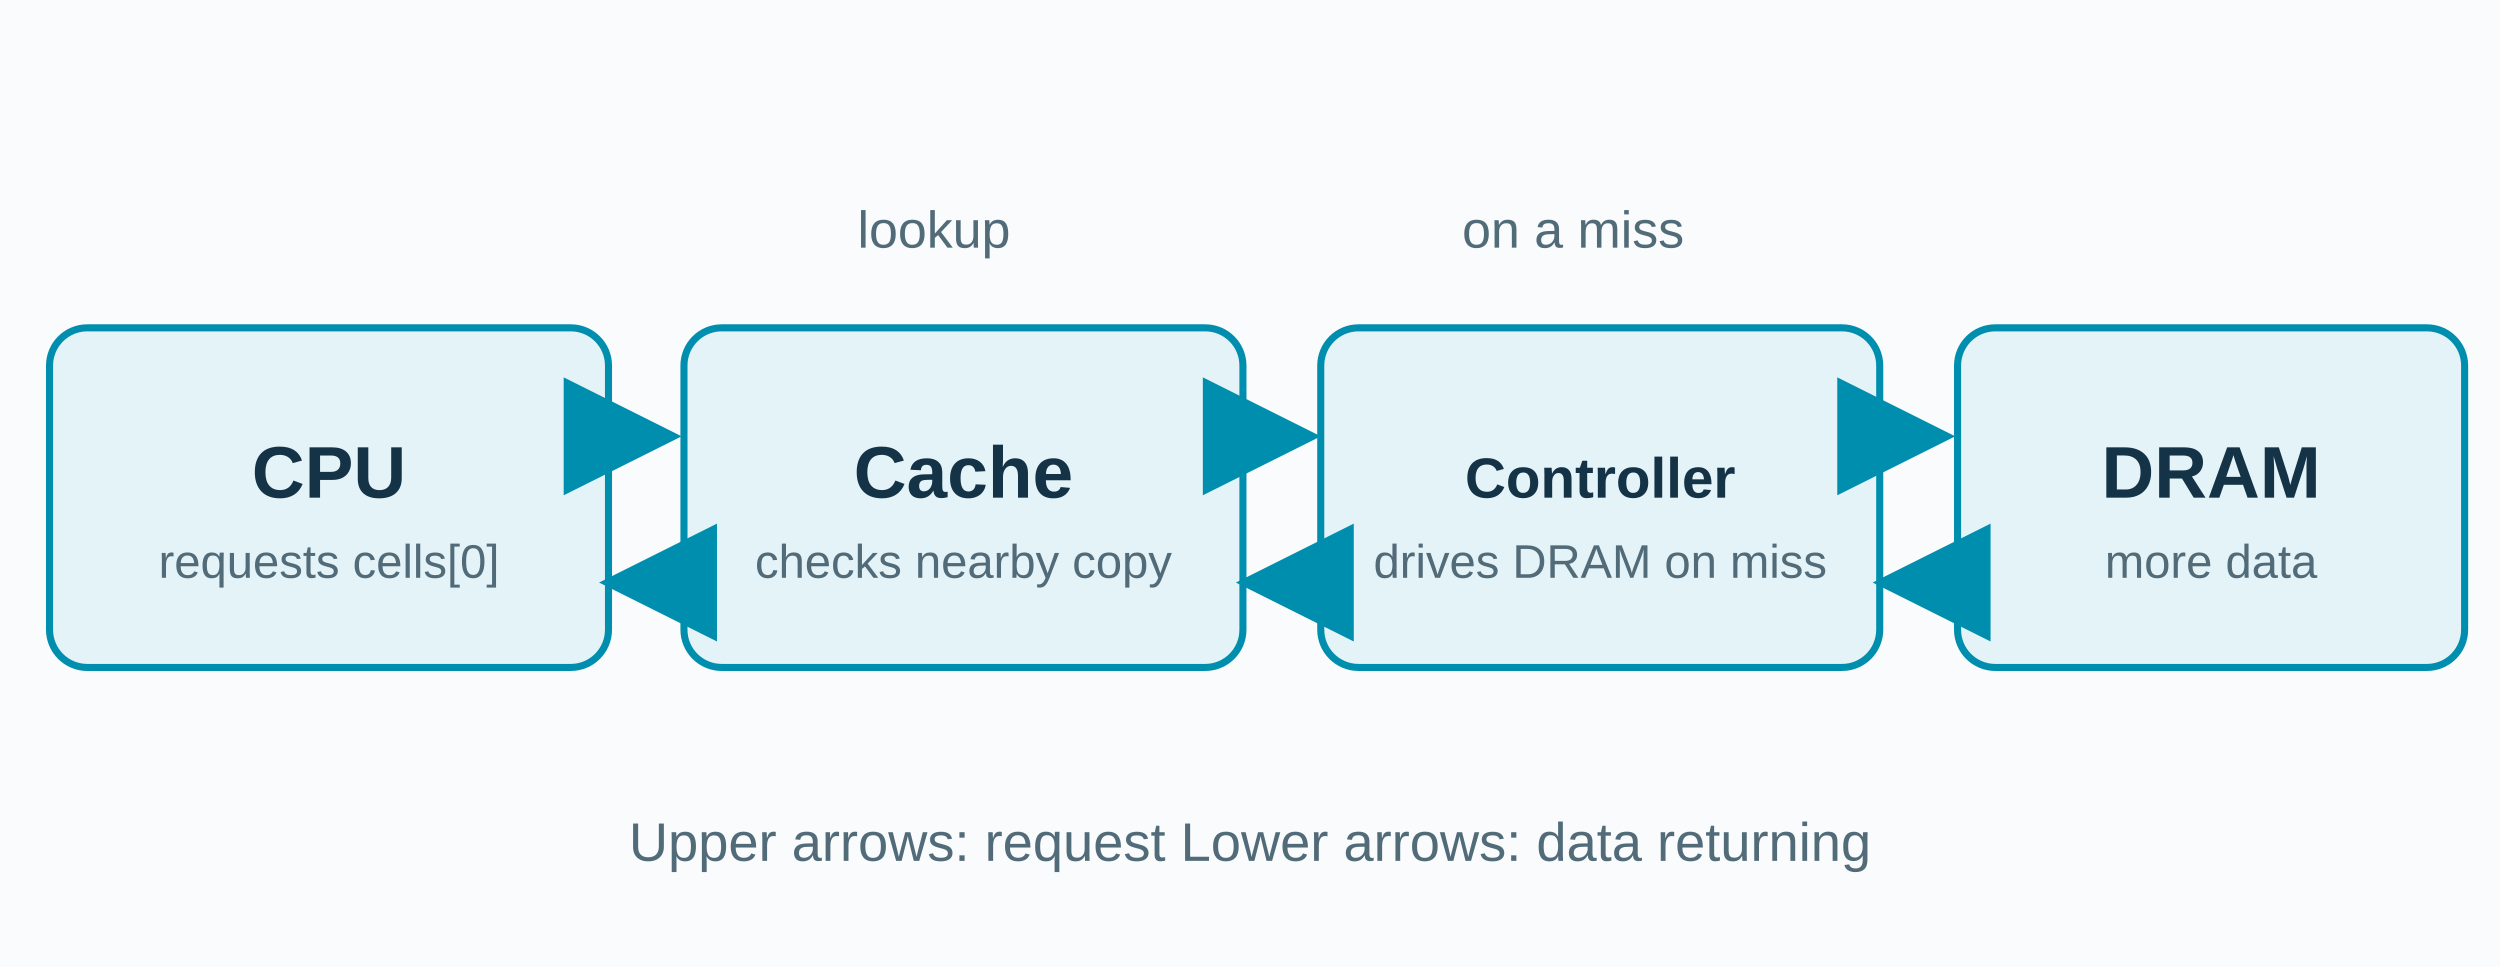
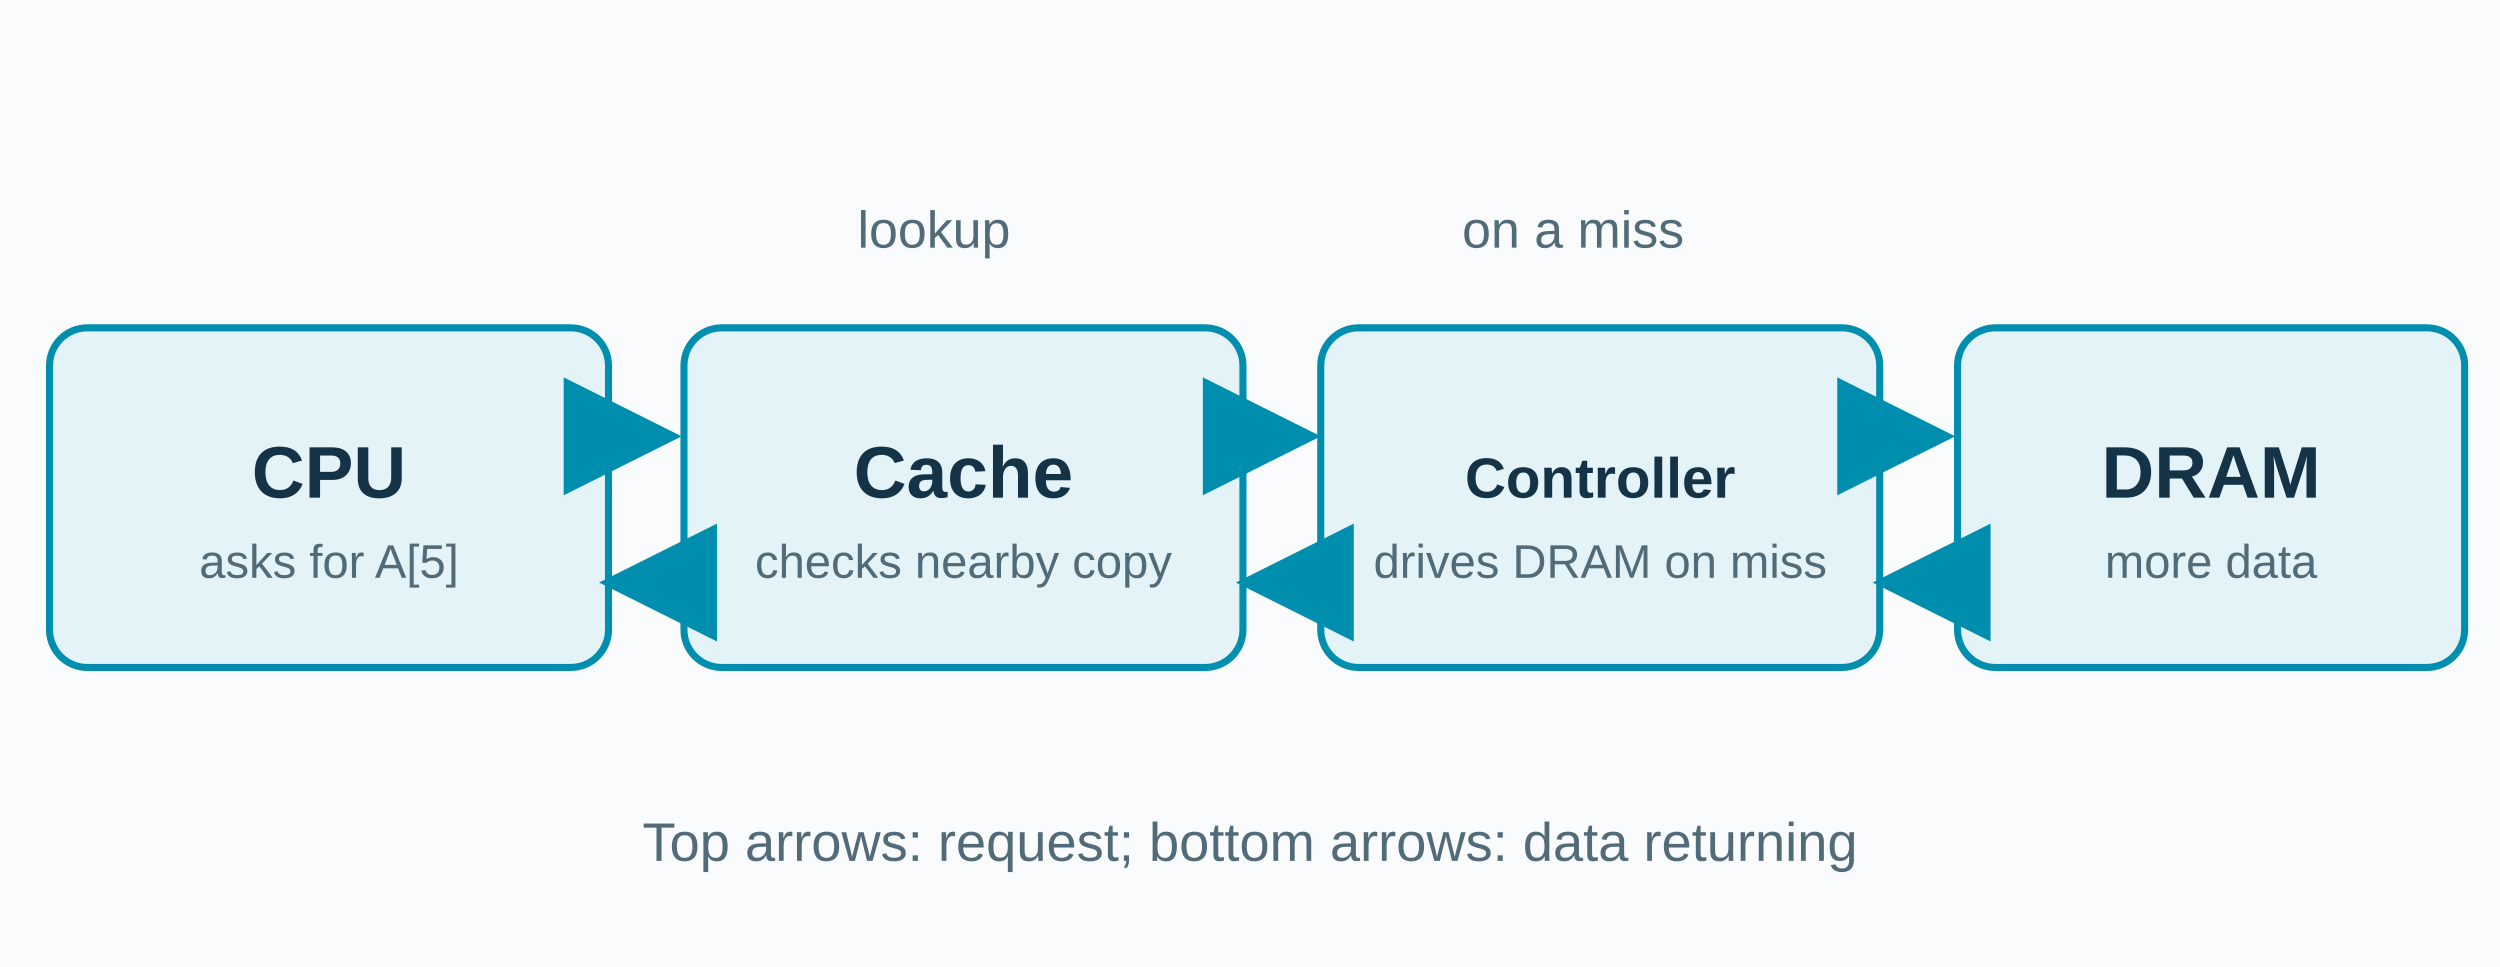
<svg xmlns="http://www.w3.org/2000/svg" width="1060" height="410" viewBox="0 0 1060 410" role="img">
  <rect width="1060" height="410" fill="#f9fbfc" />
  <defs>
    <marker id="arrow" markerWidth="10" markerHeight="10" refX="8" refY="5" orient="auto">
      <path d="M0,0 L10,5 L0,10 Z" fill="#008eae" />
    </marker>
  </defs>
  <rect x="21" y="139" width="237" height="144" rx="16" fill="#e4f3f7" stroke="#008eae" stroke-width="3" />
  <text x="139.5" y="211.0" fill="#153347" font-family="Arial,sans-serif" font-weight="bold" font-size="31" text-anchor="middle">CPU</text>
-   <text x="139.5" y="245.0" fill="#526b79" font-family="Arial,sans-serif" font-weight="normal" font-size="20" text-anchor="middle">requests cells[0]</text>
+   <text x="139.5" y="245.0" fill="#526b79" font-family="Arial,sans-serif" font-weight="normal" font-size="20" text-anchor="middle">asks for A[5]</text>
  <rect x="290" y="139" width="237" height="144" rx="16" fill="#e4f3f7" stroke="#008eae" stroke-width="3" />
  <text x="408.5" y="211.0" fill="#153347" font-family="Arial,sans-serif" font-weight="bold" font-size="31" text-anchor="middle">Cache</text>
  <text x="408.5" y="245.0" fill="#526b79" font-family="Arial,sans-serif" font-weight="normal" font-size="20" text-anchor="middle">checks nearby copy</text>
  <rect x="560" y="139" width="237" height="144" rx="16" fill="#e4f3f7" stroke="#008eae" stroke-width="3" />
  <text x="678.5" y="211.0" fill="#153347" font-family="Arial,sans-serif" font-weight="bold" font-size="24" text-anchor="middle">Controller</text>
  <text x="678.5" y="245.0" fill="#526b79" font-family="Arial,sans-serif" font-weight="normal" font-size="20" text-anchor="middle">drives DRAM on miss</text>
  <rect x="830" y="139" width="215" height="144" rx="16" fill="#e4f3f7" stroke="#008eae" stroke-width="3" />
  <text x="937.5" y="211.0" fill="#153347" font-family="Arial,sans-serif" font-weight="bold" font-size="31" text-anchor="middle">DRAM</text>
  <text x="937.5" y="245.0" fill="#526b79" font-family="Arial,sans-serif" font-weight="normal" font-size="20" text-anchor="middle">more data</text>
  <path d="M264 185 L279 185" fill="none" stroke="#008eae" stroke-width="5" marker-end="url(#arrow)" />
  <path d="M534 185 L550 185" fill="none" stroke="#008eae" stroke-width="5" marker-end="url(#arrow)" />
  <path d="M804 185 L819 185" fill="none" stroke="#008eae" stroke-width="5" marker-end="url(#arrow)" />
  <path d="M819 247 L804 247" fill="none" stroke="#008eae" stroke-width="5" marker-end="url(#arrow)" />
  <path d="M550 247 L534 247" fill="none" stroke="#008eae" stroke-width="5" marker-end="url(#arrow)" />
  <path d="M279 247 L264 247" fill="none" stroke="#008eae" stroke-width="5" marker-end="url(#arrow)" />
  <text x="396" y="105" fill="#526b79" font-family="Arial,sans-serif" font-weight="normal" font-size="22" text-anchor="middle">lookup</text>
  <text x="667" y="105" fill="#526b79" font-family="Arial,sans-serif" font-weight="normal" font-size="22" text-anchor="middle">on a miss</text>
-   <text x="530" y="365" fill="#526b79" font-family="Arial,sans-serif" font-weight="normal" font-size="23" text-anchor="middle">Upper arrows: request    Lower arrows: data returning</text>
+   <text x="530" y="365" fill="#526b79" font-family="Arial,sans-serif" font-weight="normal" font-size="23" text-anchor="middle">Top arrows: request; bottom arrows: data returning</text>
</svg>
